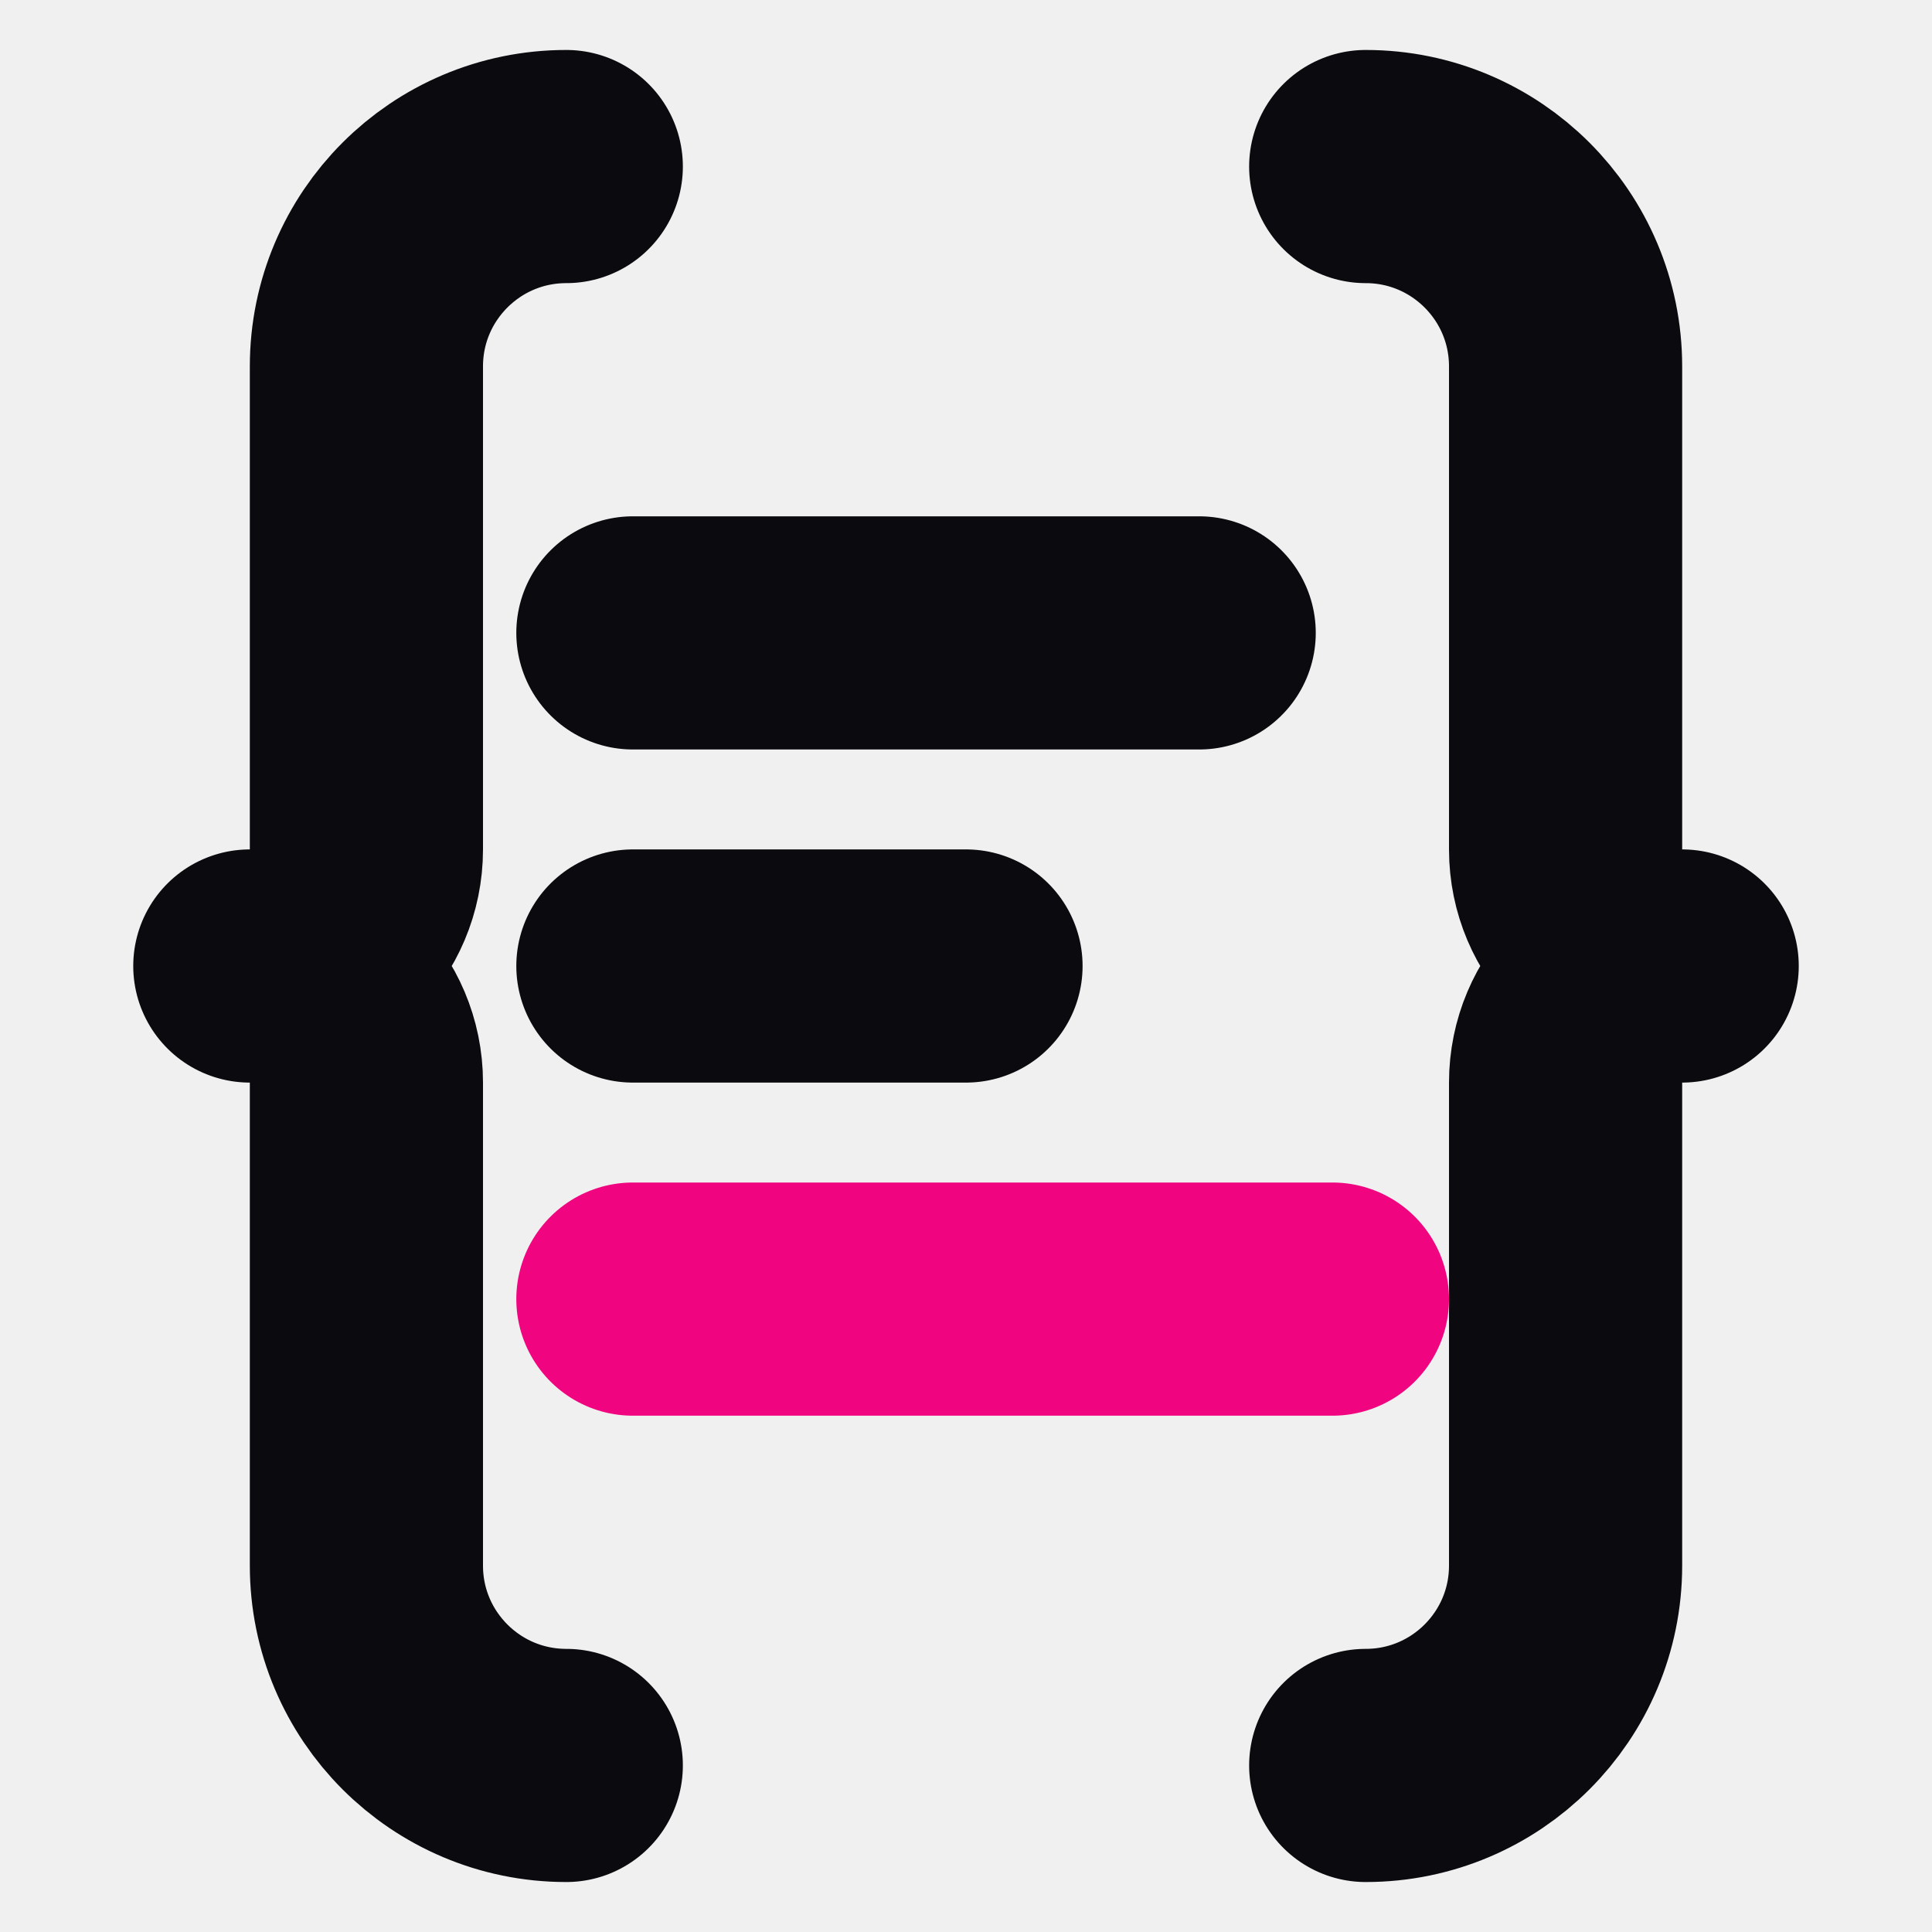
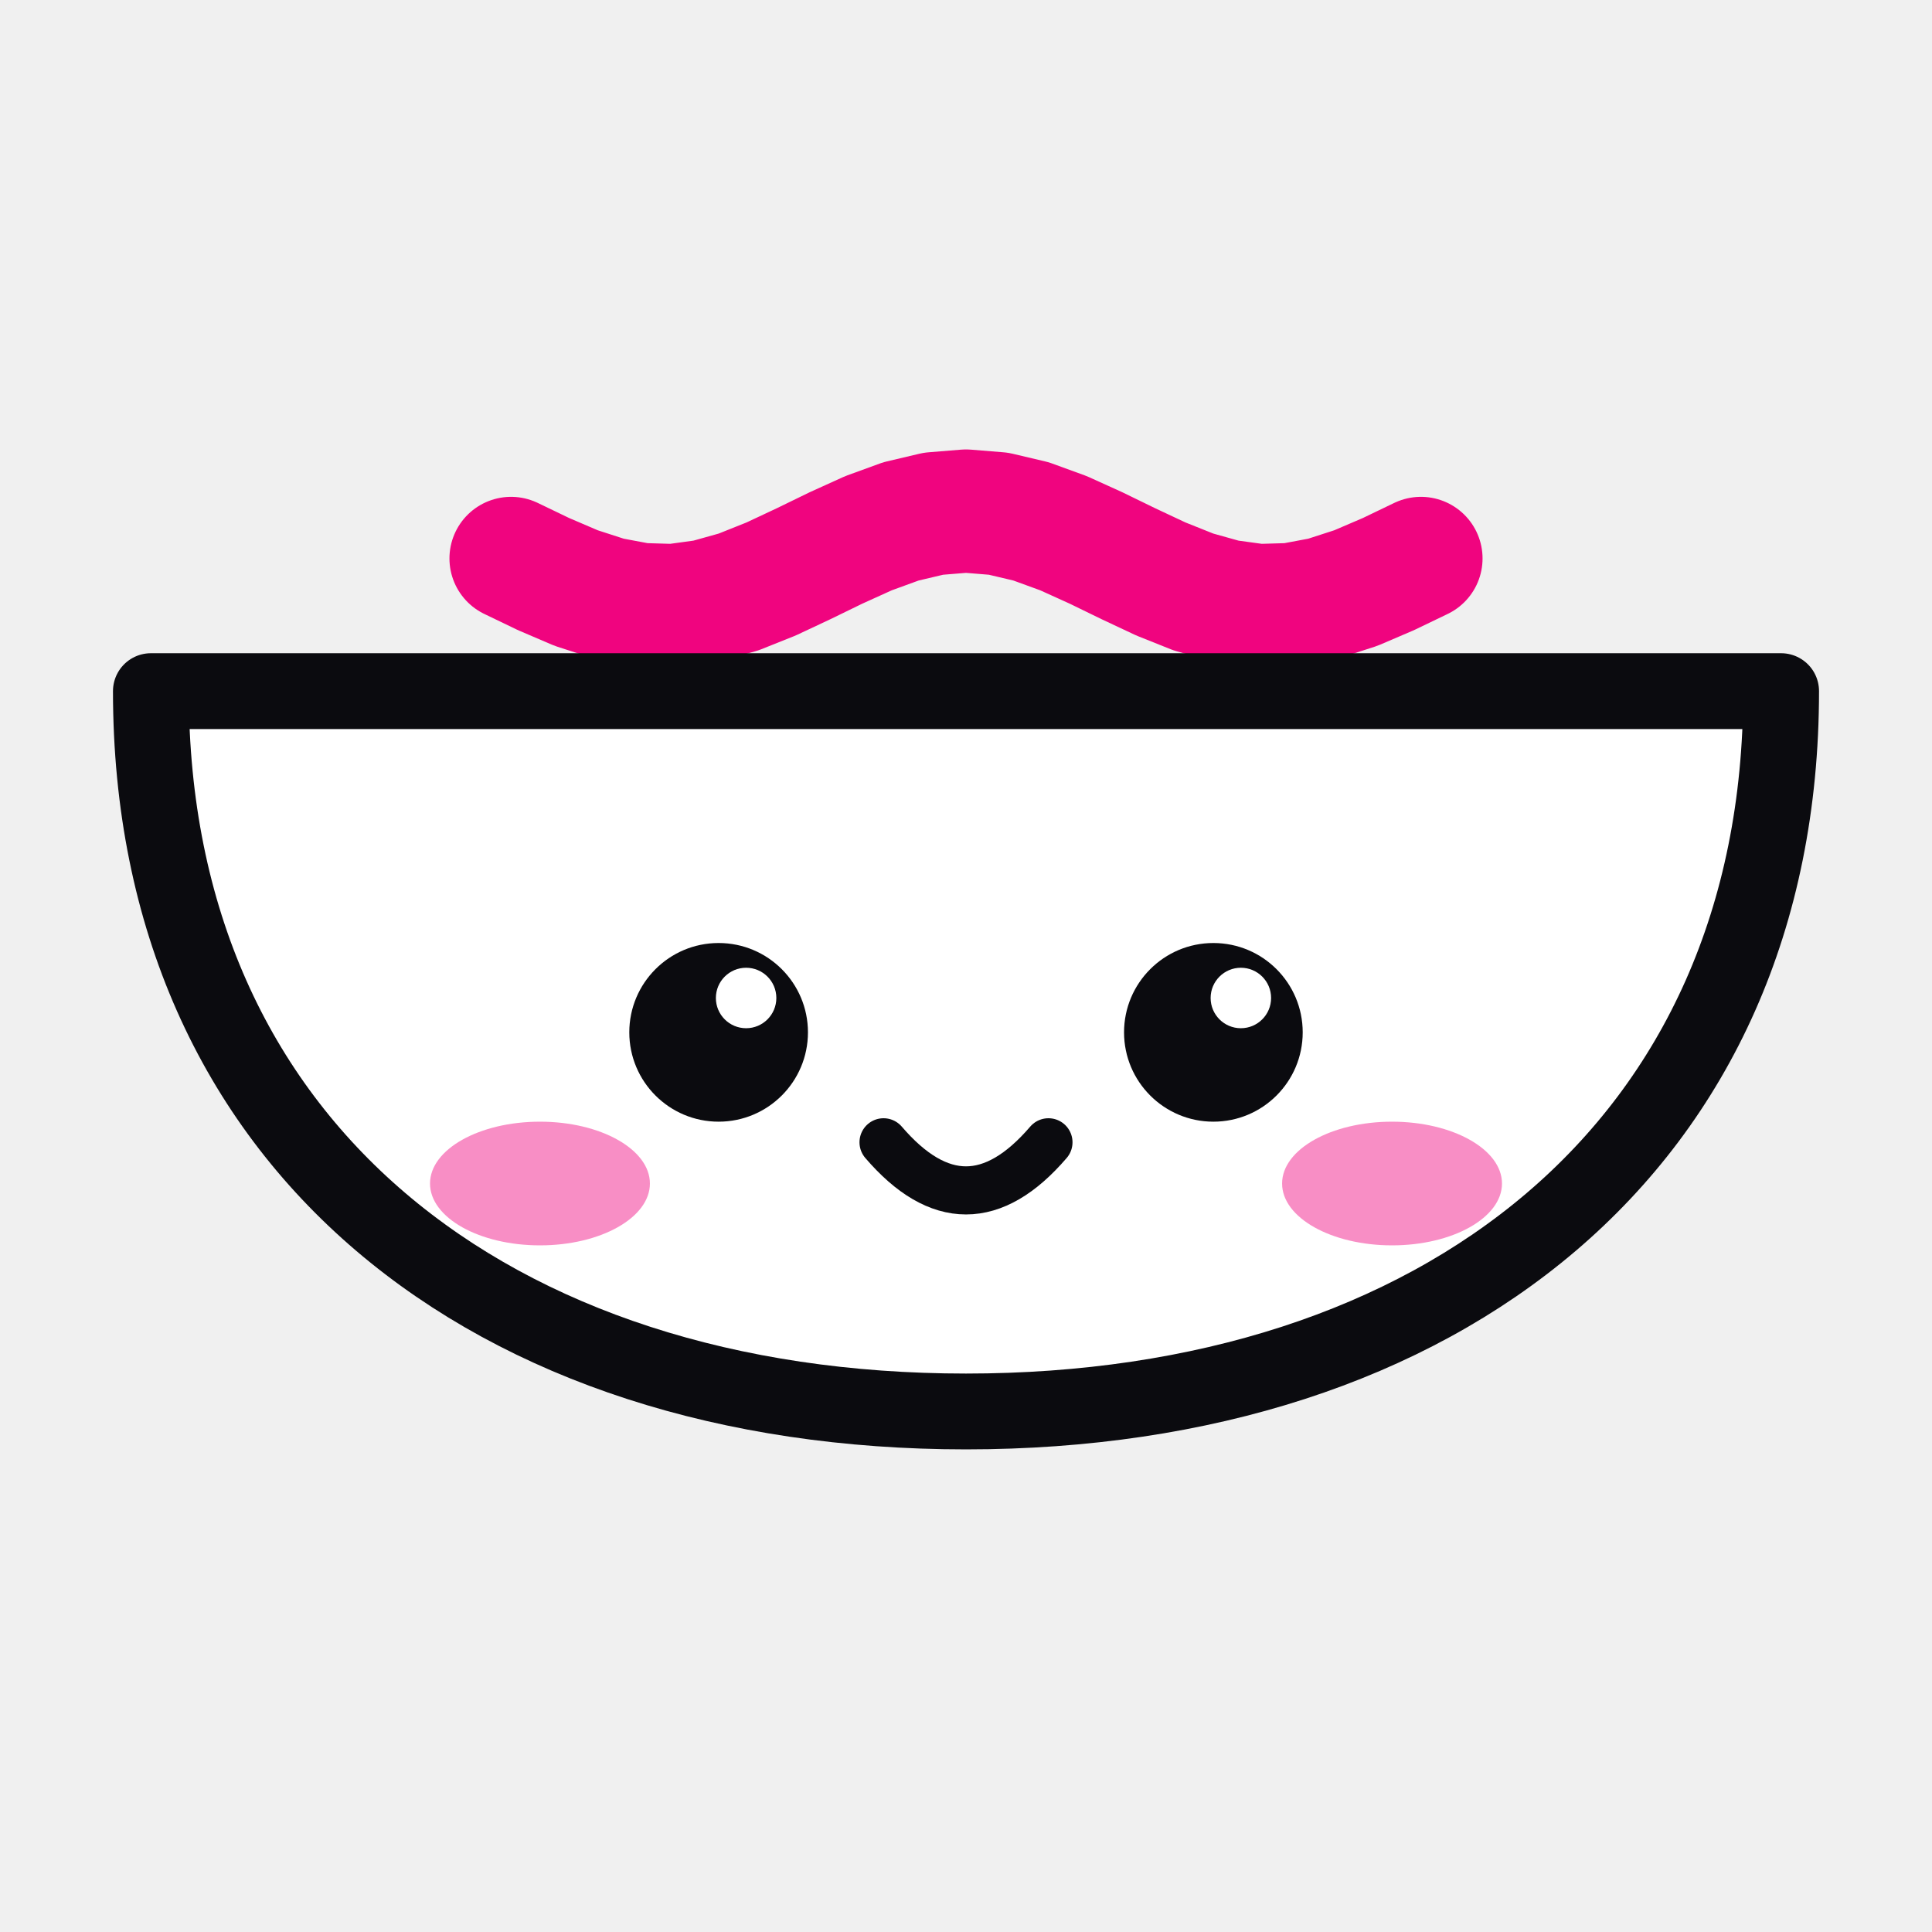
- <svg xmlns="http://www.w3.org/2000/svg" viewBox="3.000 3.000 58.000 58.000" role="img" aria-label="ndb">
-   <style>.ink{stroke:#0B0B0F}.commit{stroke:#F0047F}@media (prefers-color-scheme:dark){.ink{stroke:#F4F4F6}}</style>
-   <path d="M20 8A6 6 0 0 0 14 14V28.5A3.5 3.5 0 0 1 10.5 32A3.5 3.5 0 0 1 14 35.5V50A6 6 0 0 0 20 56" fill="none" class="ink" stroke-width="7" stroke-linecap="round" stroke-linejoin="round" />
-   <path d="M44 8A6 6 0 0 1 50 14V28.5A3.5 3.5 0 0 0 53.5 32A3.5 3.5 0 0 0 50 35.5V50A6 6 0 0 1 44 56" fill="none" class="ink" stroke-width="7" stroke-linecap="round" stroke-linejoin="round" />
-   <path d="M22 22h17" fill="none" class="ink" stroke-width="7" stroke-linecap="round" />
-   <path d="M22 32h10" fill="none" class="ink" stroke-width="7" stroke-linecap="round" />
-   <path d="M22 42h21" fill="none" class="commit" stroke-width="7" stroke-linecap="round" />
+ <svg xmlns="http://www.w3.org/2000/svg" viewBox="-1.920 39.080 203.840 203.840" role="img" aria-label="ndb">
+   <path d="M52.00 98.00L55.43 99.65L58.86 101.12L62.29 102.23L65.71 102.87L69.14 102.97L72.57 102.50L76.00 101.54L79.43 100.17L82.86 98.56L86.29 96.89L89.71 95.34L93.14 94.09L96.57 93.28L100.00 93.00L103.43 93.28L106.86 94.09L110.29 95.34L113.71 96.89L117.14 98.56L120.57 100.17L124.00 101.54L127.43 102.50L130.86 102.97L134.29 102.87L137.71 102.23L141.14 101.12L144.57 99.65L148.00 98.00" fill="none" stroke="#F0047F" stroke-width="13" stroke-linecap="round" stroke-linejoin="round" />
+   <path d="M14 112H186C186 160 150 188 100 188C50 188 14 160 14 112Z" fill="#FFFFFF" stroke="#0B0B0F" stroke-width="8" stroke-linejoin="round" stroke-linecap="round" />
+   <g transform="translate(100 148) scale(1.45)">
+     <circle cx="-18" cy="0" r="6.5" fill="#0B0B0F" />
+     <circle cx="18" cy="0" r="6.5" fill="#0B0B0F" />
+     <circle cx="-16" cy="-2.5" r="2.2" fill="#FFFFFF" />
+     <circle cx="20" cy="-2.5" r="2.2" fill="#FFFFFF" />
+     <ellipse cx="-31" cy="11" rx="8" ry="4.5" fill="#F0047F" opacity="0.45" />
+     <ellipse cx="31" cy="11" rx="8" ry="4.5" fill="#F0047F" opacity="0.45" />
+     <path d="M-6 8Q0 15 6 8" fill="none" stroke="#0B0B0F" stroke-width="3.5" stroke-linecap="round" />
+   </g>
</svg>
